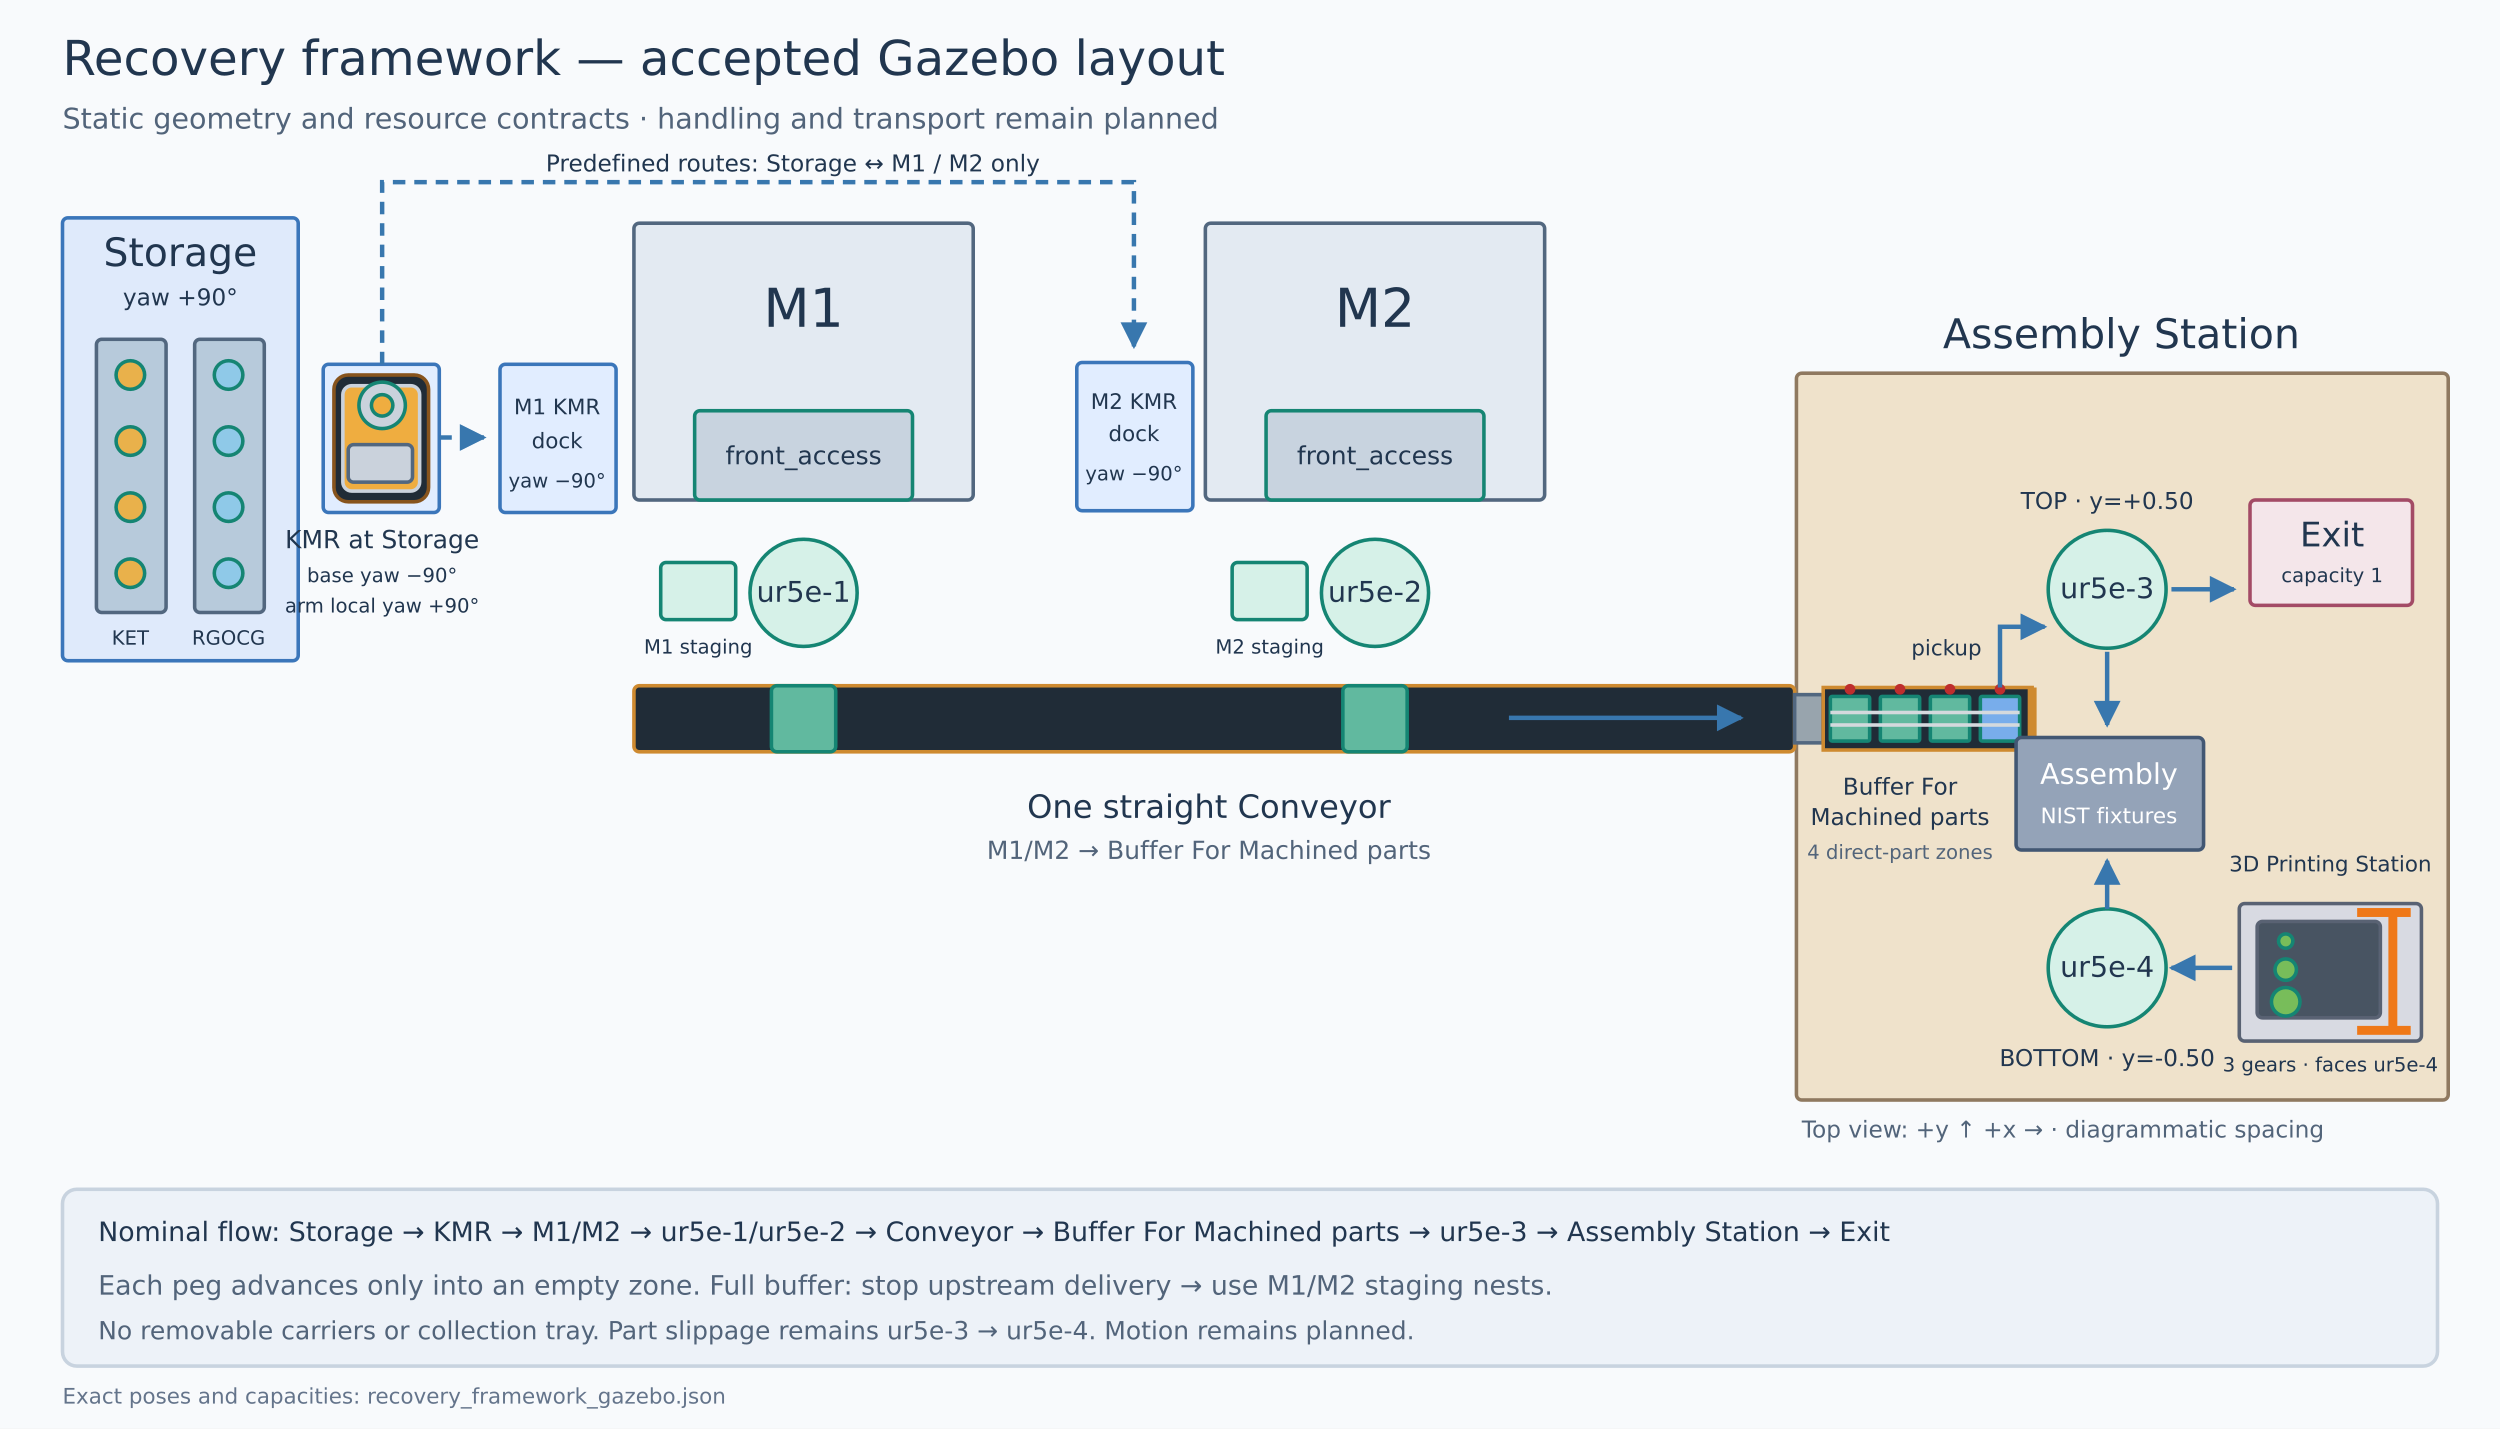
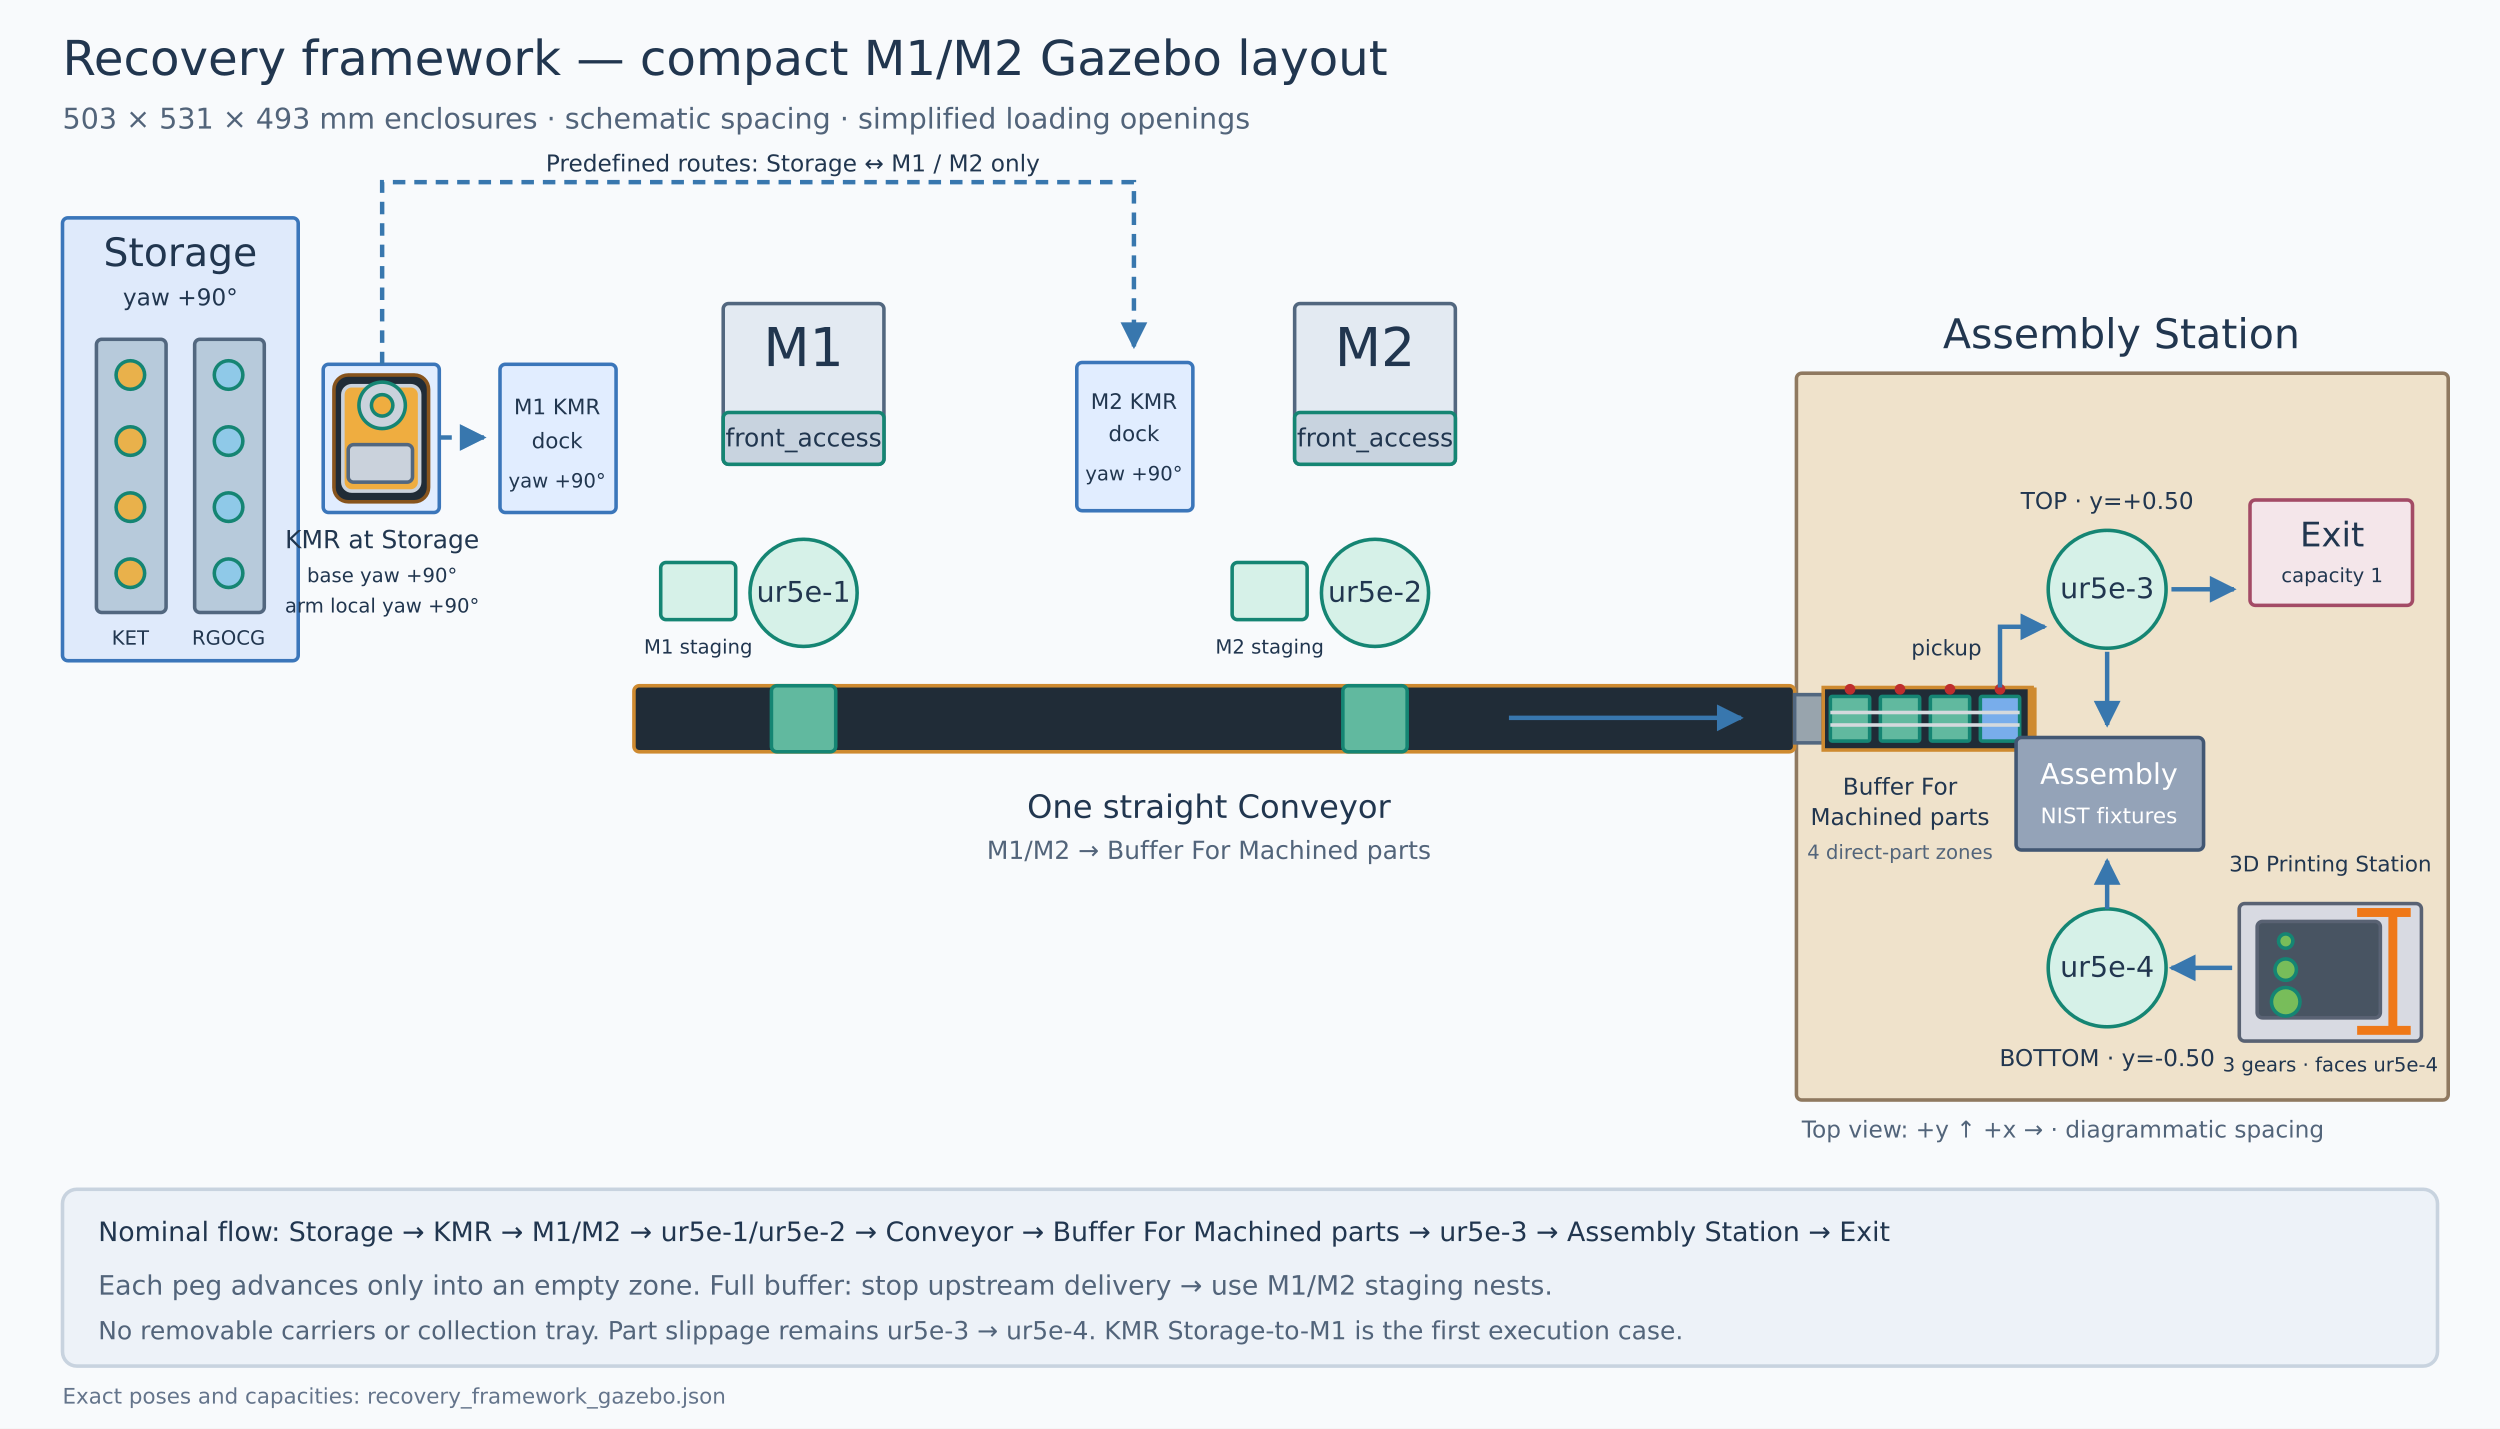
<svg xmlns="http://www.w3.org/2000/svg" width="1400" height="800" viewBox="0 0 1400 800">
  <defs>
    <marker id="arrow" viewBox="0 0 10 10" refX="9" refY="5" markerWidth="6" markerHeight="6" orient="auto-start-reverse">
      <path d="M0 0 L10 5 L0 10Z" fill="#3877ae" />
    </marker>
  </defs>
  <rect width="1400" height="800" fill="#f8fafc" />
-   <text x="35" y="42" text-anchor="start" font-family="DejaVu Sans, sans-serif" font-size="27" fill="#21364f">Recovery framework — accepted Gazebo layout</text>
-   <text x="35" y="72" text-anchor="start" font-family="DejaVu Sans, sans-serif" font-size="16" fill="#52647a">Static geometry and resource contracts · handling and transport remain planned</text>
+   <text x="35" y="42" text-anchor="start" font-family="DejaVu Sans, sans-serif" font-size="27" fill="#21364f">Recovery framework — compact M1/M2 Gazebo layout</text>
+   <text x="35" y="72" text-anchor="start" font-family="DejaVu Sans, sans-serif" font-size="16" fill="#52647a">503 × 531 × 493 mm enclosures · schematic spacing · simplified loading openings</text>
  <rect x="35" y="122" width="132" height="248" rx="3" fill="#dfeafb" stroke="#3b76ba" stroke-width="2" />
  <text x="101" y="149" text-anchor="middle" font-family="DejaVu Sans, sans-serif" font-size="22" fill="#21364f">Storage</text>
  <text x="101" y="171" text-anchor="middle" font-family="DejaVu Sans, sans-serif" font-size="13" fill="#21364f">yaw +90°</text>
  <rect x="54" y="190" width="39" height="153" rx="3" fill="#b7cadb" stroke="#52677f" stroke-width="2" />
  <circle cx="73" cy="210" r="8" fill="#e9b14b" stroke="#158573" stroke-width="2" />
  <circle cx="73" cy="247" r="8" fill="#e9b14b" stroke="#158573" stroke-width="2" />
  <circle cx="73" cy="284" r="8" fill="#e9b14b" stroke="#158573" stroke-width="2" />
  <circle cx="73" cy="321" r="8" fill="#e9b14b" stroke="#158573" stroke-width="2" />
  <text x="73" y="361" text-anchor="middle" font-family="DejaVu Sans, sans-serif" font-size="11" fill="#21364f">KET</text>
  <rect x="109" y="190" width="39" height="153" rx="3" fill="#b7cadb" stroke="#52677f" stroke-width="2" />
  <circle cx="128" cy="210" r="8" fill="#8fc9e8" stroke="#158573" stroke-width="2" />
  <circle cx="128" cy="247" r="8" fill="#8fc9e8" stroke="#158573" stroke-width="2" />
  <circle cx="128" cy="284" r="8" fill="#8fc9e8" stroke="#158573" stroke-width="2" />
  <circle cx="128" cy="321" r="8" fill="#8fc9e8" stroke="#158573" stroke-width="2" />
  <text x="128" y="361" text-anchor="middle" font-family="DejaVu Sans, sans-serif" font-size="11" fill="#21364f">RGOCG</text>
  <rect x="181" y="204" width="65" height="83" rx="3" fill="#e1edff" stroke="#3b76ba" stroke-width="2" />
  <rect x="187" y="210" width="53" height="71" rx="8" fill="#202c37" stroke="#87541d" stroke-width="2" />
  <rect x="192" y="216" width="43" height="59" rx="5" fill="#efad40" stroke="#cad2dc" stroke-width="2" />
  <rect x="195" y="249" width="36" height="21" rx="3" fill="#cad2dc" stroke="#52677f" stroke-width="2" />
  <circle cx="214" cy="227" r="13" fill="#cad2dc" stroke="#158573" stroke-width="2" />
  <circle cx="214" cy="227" r="6" fill="#efad40" stroke="#158573" stroke-width="2" />
  <text x="214" y="307" text-anchor="middle" font-family="DejaVu Sans, sans-serif" font-size="14" fill="#21364f">KMR at Storage</text>
-   <text x="214" y="326" text-anchor="middle" font-family="DejaVu Sans, sans-serif" font-size="11" fill="#21364f">base yaw −90°</text>
+   <text x="214" y="326" text-anchor="middle" font-family="DejaVu Sans, sans-serif" font-size="11" fill="#21364f">base yaw +90°</text>
  <text x="214" y="343" text-anchor="middle" font-family="DejaVu Sans, sans-serif" font-size="11" fill="#21364f">arm local yaw +90°</text>
  <rect x="280" y="204" width="65" height="83" rx="3" fill="#e1edff" stroke="#3b76ba" stroke-width="2" />
  <text x="312" y="232" text-anchor="middle" font-family="DejaVu Sans, sans-serif" font-size="12" fill="#21364f">M1 KMR</text>
  <text x="312" y="251" text-anchor="middle" font-family="DejaVu Sans, sans-serif" font-size="12" fill="#21364f">dock</text>
-   <text x="312" y="273" text-anchor="middle" font-family="DejaVu Sans, sans-serif" font-size="11" fill="#21364f">yaw −90°</text>
-   <rect x="355" y="125" width="190" height="155" rx="3" fill="#e3eaf2" stroke="#52677f" stroke-width="2" />
-   <text x="450" y="183" text-anchor="middle" font-family="DejaVu Sans, sans-serif" font-size="30" fill="#21364f">M1</text>
-   <rect x="389" y="230" width="122" height="50" rx="3" fill="#c8d3df" stroke="#158573" stroke-width="2" />
-   <text x="450" y="260" text-anchor="middle" font-family="DejaVu Sans, sans-serif" font-size="14" fill="#21364f">front_access</text>
+   <text x="312" y="273" text-anchor="middle" font-family="DejaVu Sans, sans-serif" font-size="11" fill="#21364f">yaw +90°</text>
+   <rect x="405" y="170" width="90" height="90" rx="3" fill="#e3eaf2" stroke="#52677f" stroke-width="2" />
+   <text x="450" y="205" text-anchor="middle" font-family="DejaVu Sans, sans-serif" font-size="30" fill="#21364f">M1</text>
+   <rect x="405" y="231" width="90" height="29" rx="3" fill="#c8d3df" stroke="#158573" stroke-width="2" />
+   <text x="450" y="250" text-anchor="middle" font-family="DejaVu Sans, sans-serif" font-size="14" fill="#21364f">front_access</text>
  <circle cx="450" cy="332" r="30" fill="#d6f1e8" stroke="#158573" stroke-width="2" />
  <text x="450" y="337" text-anchor="middle" font-family="DejaVu Sans, sans-serif" font-size="16" fill="#21364f">ur5e-1</text>
  <rect x="370" y="315" width="42" height="32" rx="3" fill="#d6f1e8" stroke="#158573" stroke-width="2" />
  <text x="391" y="366" text-anchor="middle" font-family="DejaVu Sans, sans-serif" font-size="11" fill="#21364f">M1 staging</text>
-   <rect x="675" y="125" width="190" height="155" rx="3" fill="#e3eaf2" stroke="#52677f" stroke-width="2" />
-   <text x="770" y="183" text-anchor="middle" font-family="DejaVu Sans, sans-serif" font-size="30" fill="#21364f">M2</text>
-   <rect x="709" y="230" width="122" height="50" rx="3" fill="#c8d3df" stroke="#158573" stroke-width="2" />
-   <text x="770" y="260" text-anchor="middle" font-family="DejaVu Sans, sans-serif" font-size="14" fill="#21364f">front_access</text>
+   <rect x="725" y="170" width="90" height="90" rx="3" fill="#e3eaf2" stroke="#52677f" stroke-width="2" />
+   <text x="770" y="205" text-anchor="middle" font-family="DejaVu Sans, sans-serif" font-size="30" fill="#21364f">M2</text>
+   <rect x="725" y="231" width="90" height="29" rx="3" fill="#c8d3df" stroke="#158573" stroke-width="2" />
+   <text x="770" y="250" text-anchor="middle" font-family="DejaVu Sans, sans-serif" font-size="14" fill="#21364f">front_access</text>
  <circle cx="770" cy="332" r="30" fill="#d6f1e8" stroke="#158573" stroke-width="2" />
  <text x="770" y="337" text-anchor="middle" font-family="DejaVu Sans, sans-serif" font-size="16" fill="#21364f">ur5e-2</text>
  <rect x="690" y="315" width="42" height="32" rx="3" fill="#d6f1e8" stroke="#158573" stroke-width="2" />
  <text x="711" y="366" text-anchor="middle" font-family="DejaVu Sans, sans-serif" font-size="11" fill="#21364f">M2 staging</text>
  <rect x="603" y="203" width="65" height="83" rx="3" fill="#e1edff" stroke="#3b76ba" stroke-width="2" />
  <text x="635" y="229" text-anchor="middle" font-family="DejaVu Sans, sans-serif" font-size="12" fill="#21364f">M2 KMR</text>
  <text x="635" y="247" text-anchor="middle" font-family="DejaVu Sans, sans-serif" font-size="12" fill="#21364f">dock</text>
-   <text x="635" y="269" text-anchor="middle" font-family="DejaVu Sans, sans-serif" font-size="11" fill="#21364f">yaw −90°</text>
+   <text x="635" y="269" text-anchor="middle" font-family="DejaVu Sans, sans-serif" font-size="11" fill="#21364f">yaw +90°</text>
  <path d="M246 245 H271" fill="none" stroke="#3877ae" stroke-width="2.5" marker-end="url(#arrow)" stroke-dasharray="7 5" />
  <path d="M214 204 V102 H635 V194" fill="none" stroke="#3877ae" stroke-width="2.5" marker-end="url(#arrow)" stroke-dasharray="7 5" />
  <text x="444" y="96" text-anchor="middle" font-family="DejaVu Sans, sans-serif" font-size="13" fill="#21364f">Predefined routes: Storage ↔ M1 / M2 only</text>
  <rect x="1006" y="209" width="365" height="407" rx="3" fill="#efe2cb" stroke="#8f7960" stroke-width="2" />
  <text x="1188" y="195" text-anchor="middle" font-family="DejaVu Sans, sans-serif" font-size="23" fill="#21364f">Assembly Station</text>
  <rect x="355" y="384" width="650" height="37" rx="3" fill="#202c37" stroke="#ce8a30" stroke-width="2" />
  <rect x="432" y="384" width="36" height="37" rx="3" fill="#61b99f" stroke="#158573" stroke-width="2" />
  <rect x="752" y="384" width="36" height="37" rx="3" fill="#61b99f" stroke="#158573" stroke-width="2" />
  <path d="M845 402 H975" fill="none" stroke="#3877ae" stroke-width="2.5" marker-end="url(#arrow)" />
  <text x="677" y="458" text-anchor="middle" font-family="DejaVu Sans, sans-serif" font-size="18" fill="#21364f">One straight Conveyor</text>
  <text x="677" y="481" text-anchor="middle" font-family="DejaVu Sans, sans-serif" font-size="14" fill="#52647a">M1/M2 → Buffer For Machined parts</text>
  <rect x="1005" y="389" width="16" height="27" rx="0" fill="#98a4ad" stroke="#52677f" stroke-width="2" />
  <rect x="1021" y="385" width="117" height="35" rx="0" fill="#202c37" stroke="#ce8a30" stroke-width="2" />
  <rect x="1025" y="390" width="22" height="25" rx="1" fill="#61b99f" stroke="#158573" stroke-width="2" />
  <rect x="1053" y="390" width="22" height="25" rx="1" fill="#61b99f" stroke="#158573" stroke-width="2" />
  <rect x="1081" y="390" width="22" height="25" rx="1" fill="#61b99f" stroke="#158573" stroke-width="2" />
  <rect x="1109" y="390" width="22" height="25" rx="1" fill="#78adeb" stroke="#158573" stroke-width="2" />
  <path d="M1025 399 H1131 M1025 406 H1131" fill="none" stroke="#d4d9dd" stroke-width="2" />
  <circle cx="1036" cy="386" r="3" fill="#be2e2e" />
  <circle cx="1064" cy="386" r="3" fill="#be2e2e" />
  <circle cx="1092" cy="386" r="3" fill="#be2e2e" />
  <circle cx="1120" cy="386" r="3" fill="#be2e2e" />
  <path d="M1138 385 V420" stroke="#ce8a30" stroke-width="5" />
  <text x="1064" y="445" text-anchor="middle" font-family="DejaVu Sans, sans-serif" font-size="13" fill="#21364f">Buffer For</text>
  <text x="1064" y="462" text-anchor="middle" font-family="DejaVu Sans, sans-serif" font-size="13" fill="#21364f">Machined parts</text>
  <text x="1064" y="481" text-anchor="middle" font-family="DejaVu Sans, sans-serif" font-size="11" fill="#52647a">4 direct-part zones</text>
  <circle cx="1180" cy="330" r="33" fill="#d6f1e8" stroke="#158573" stroke-width="2" />
  <text x="1180" y="335" text-anchor="middle" font-family="DejaVu Sans, sans-serif" font-size="16" fill="#21364f">ur5e-3</text>
  <text x="1180" y="285" text-anchor="middle" font-family="DejaVu Sans, sans-serif" font-size="13" fill="#21364f">TOP · y=+0.50</text>
  <path d="M1120 385 V351 H1145" fill="none" stroke="#3877ae" stroke-width="2.5" marker-end="url(#arrow)" />
  <text x="1090" y="367" text-anchor="middle" font-family="DejaVu Sans, sans-serif" font-size="12" fill="#21364f">pickup</text>
  <rect x="1129" y="413" width="105" height="63" rx="3" fill="#94a3b8" stroke="#425773" stroke-width="2" />
  <text x="1181" y="439" text-anchor="middle" font-family="DejaVu Sans, sans-serif" font-size="16" fill="#ffffff">Assembly</text>
  <text x="1181" y="461" text-anchor="middle" font-family="DejaVu Sans, sans-serif" font-size="12" fill="#ffffff">NIST fixtures</text>
  <path d="M1180 365 V406" fill="none" stroke="#3877ae" stroke-width="2.5" marker-end="url(#arrow)" />
  <rect x="1260" y="280" width="91" height="59" rx="3" fill="#f4e6ea" stroke="#a34b66" stroke-width="2" />
  <text x="1306" y="306" text-anchor="middle" font-family="DejaVu Sans, sans-serif" font-size="19" fill="#21364f">Exit</text>
  <text x="1306" y="326" text-anchor="middle" font-family="DejaVu Sans, sans-serif" font-size="11" fill="#21364f">capacity 1</text>
  <path d="M1216 330 H1251" fill="none" stroke="#3877ae" stroke-width="2.5" marker-end="url(#arrow)" />
  <circle cx="1180" cy="542" r="33" fill="#d6f1e8" stroke="#158573" stroke-width="2" />
  <text x="1180" y="547" text-anchor="middle" font-family="DejaVu Sans, sans-serif" font-size="16" fill="#21364f">ur5e-4</text>
  <text x="1180" y="597" text-anchor="middle" font-family="DejaVu Sans, sans-serif" font-size="13" fill="#21364f">BOTTOM · y=-0.50</text>
  <path d="M1180 509 V482" fill="none" stroke="#3877ae" stroke-width="2.5" marker-end="url(#arrow)" />
  <rect x="1254" y="506" width="102" height="77" rx="3" fill="#d8dae2" stroke="#596273" stroke-width="2" />
  <rect x="1264" y="516" width="69" height="54" rx="3" fill="#485462" stroke="#596273" stroke-width="2" />
  <path d="M1340 511 V577 M1320 511 H1350 M1320 577 H1350" fill="none" stroke="#ef7818" stroke-width="5" />
  <circle cx="1280" cy="527" r="4" fill="#78bd5a" stroke="#158573" stroke-width="2" />
  <circle cx="1280" cy="543" r="6" fill="#78bd5a" stroke="#158573" stroke-width="2" />
  <circle cx="1280" cy="561" r="8" fill="#78bd5a" stroke="#158573" stroke-width="2" />
  <path d="M1250 542 H1216" fill="none" stroke="#3877ae" stroke-width="2.5" marker-end="url(#arrow)" />
  <text x="1305" y="488" text-anchor="middle" font-family="DejaVu Sans, sans-serif" font-size="12" fill="#21364f">3D Printing Station</text>
  <text x="1305" y="600" text-anchor="middle" font-family="DejaVu Sans, sans-serif" font-size="11" fill="#21364f">3 gears · faces ur5e-4</text>
  <text x="1009" y="637" text-anchor="start" font-family="DejaVu Sans, sans-serif" font-size="13" fill="#52647a">Top view: +y ↑   +x → · diagrammatic spacing</text>
  <rect x="35" y="666" width="1330" height="99" rx="8" fill="#edf2f8" stroke="#c8d3df" stroke-width="2" />
  <text x="55" y="695" text-anchor="start" font-family="DejaVu Sans, sans-serif" font-size="15" fill="#21364f">Nominal flow: Storage → KMR → M1/M2 → ur5e-1/ur5e-2 → Conveyor → Buffer For Machined parts → ur5e-3 → Assembly Station → Exit</text>
  <text x="55" y="725" text-anchor="start" font-family="DejaVu Sans, sans-serif" font-size="15" fill="#52647a">Each peg advances only into an empty zone. Full buffer: stop upstream delivery → use M1/M2 staging nests.</text>
-   <text x="55" y="750" text-anchor="start" font-family="DejaVu Sans, sans-serif" font-size="14" fill="#52647a">No removable carriers or collection tray. Part slippage remains ur5e-3 → ur5e-4. Motion remains planned.</text>
+   <text x="55" y="750" text-anchor="start" font-family="DejaVu Sans, sans-serif" font-size="14" fill="#52647a">No removable carriers or collection tray. Part slippage remains ur5e-3 → ur5e-4. KMR Storage-to-M1 is the first execution case.</text>
  <text x="35" y="786" text-anchor="start" font-family="DejaVu Sans, sans-serif" font-size="12" fill="#64748b">Exact poses and capacities: recovery_framework_gazebo.json</text>
</svg>
